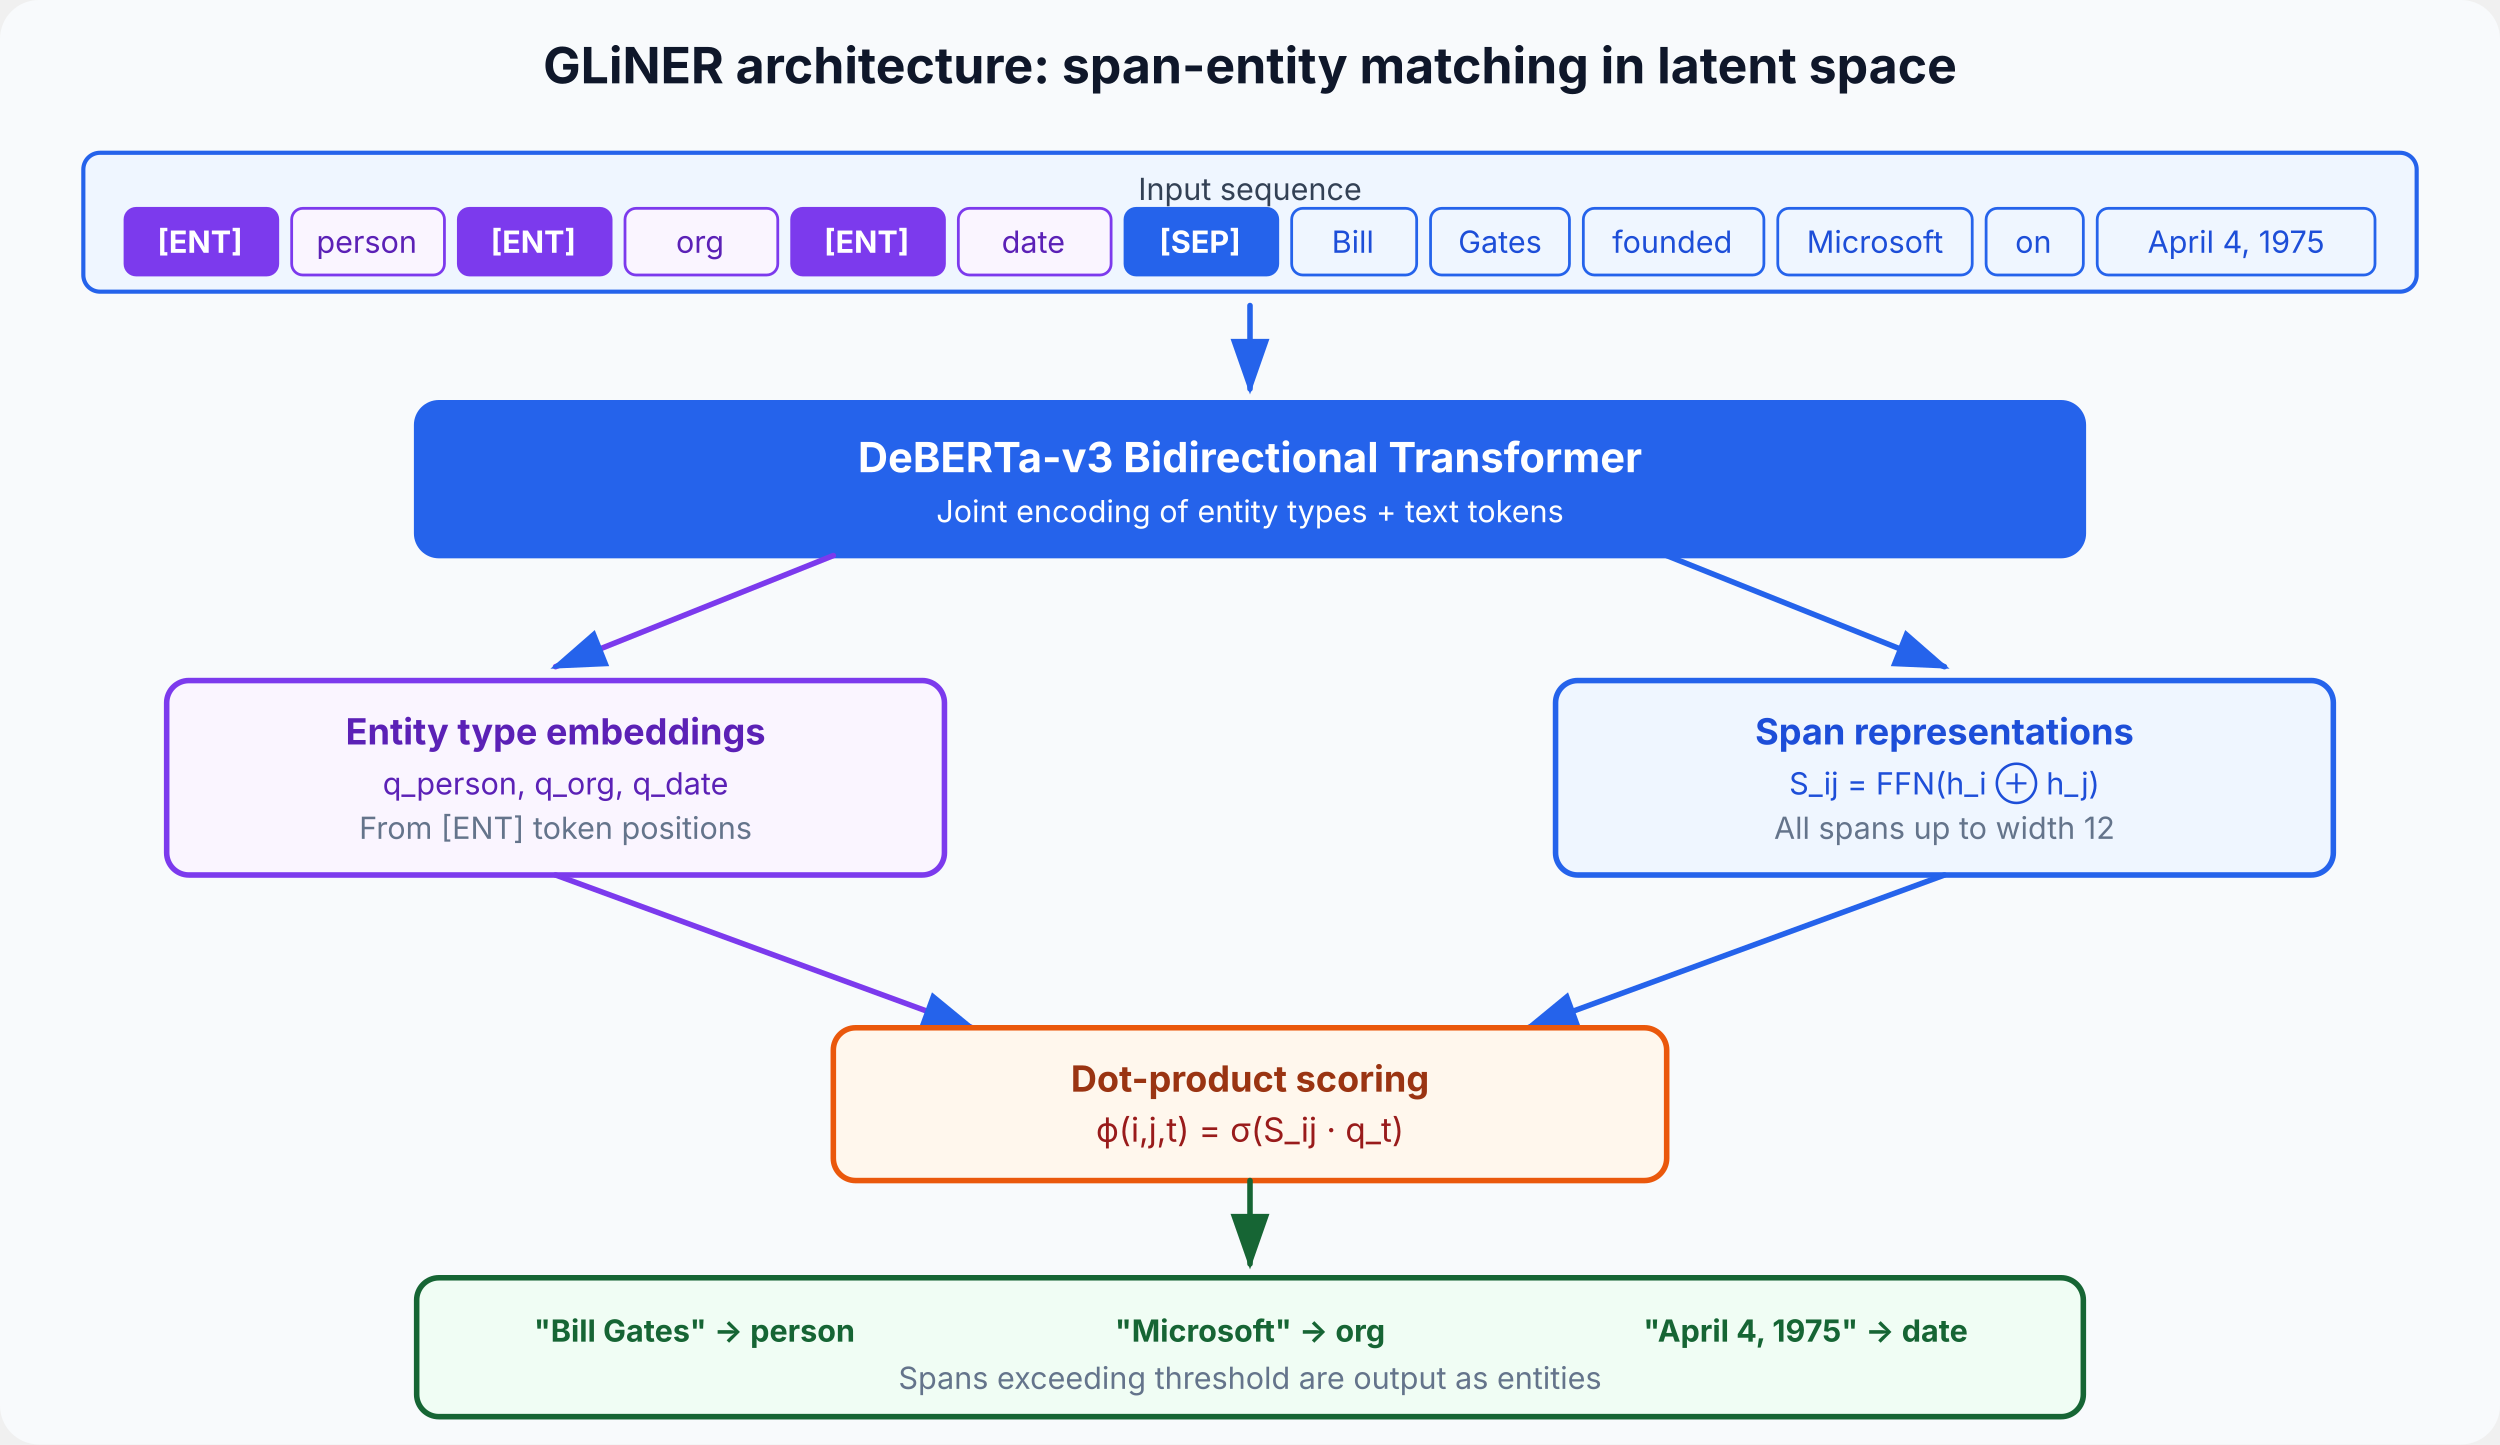
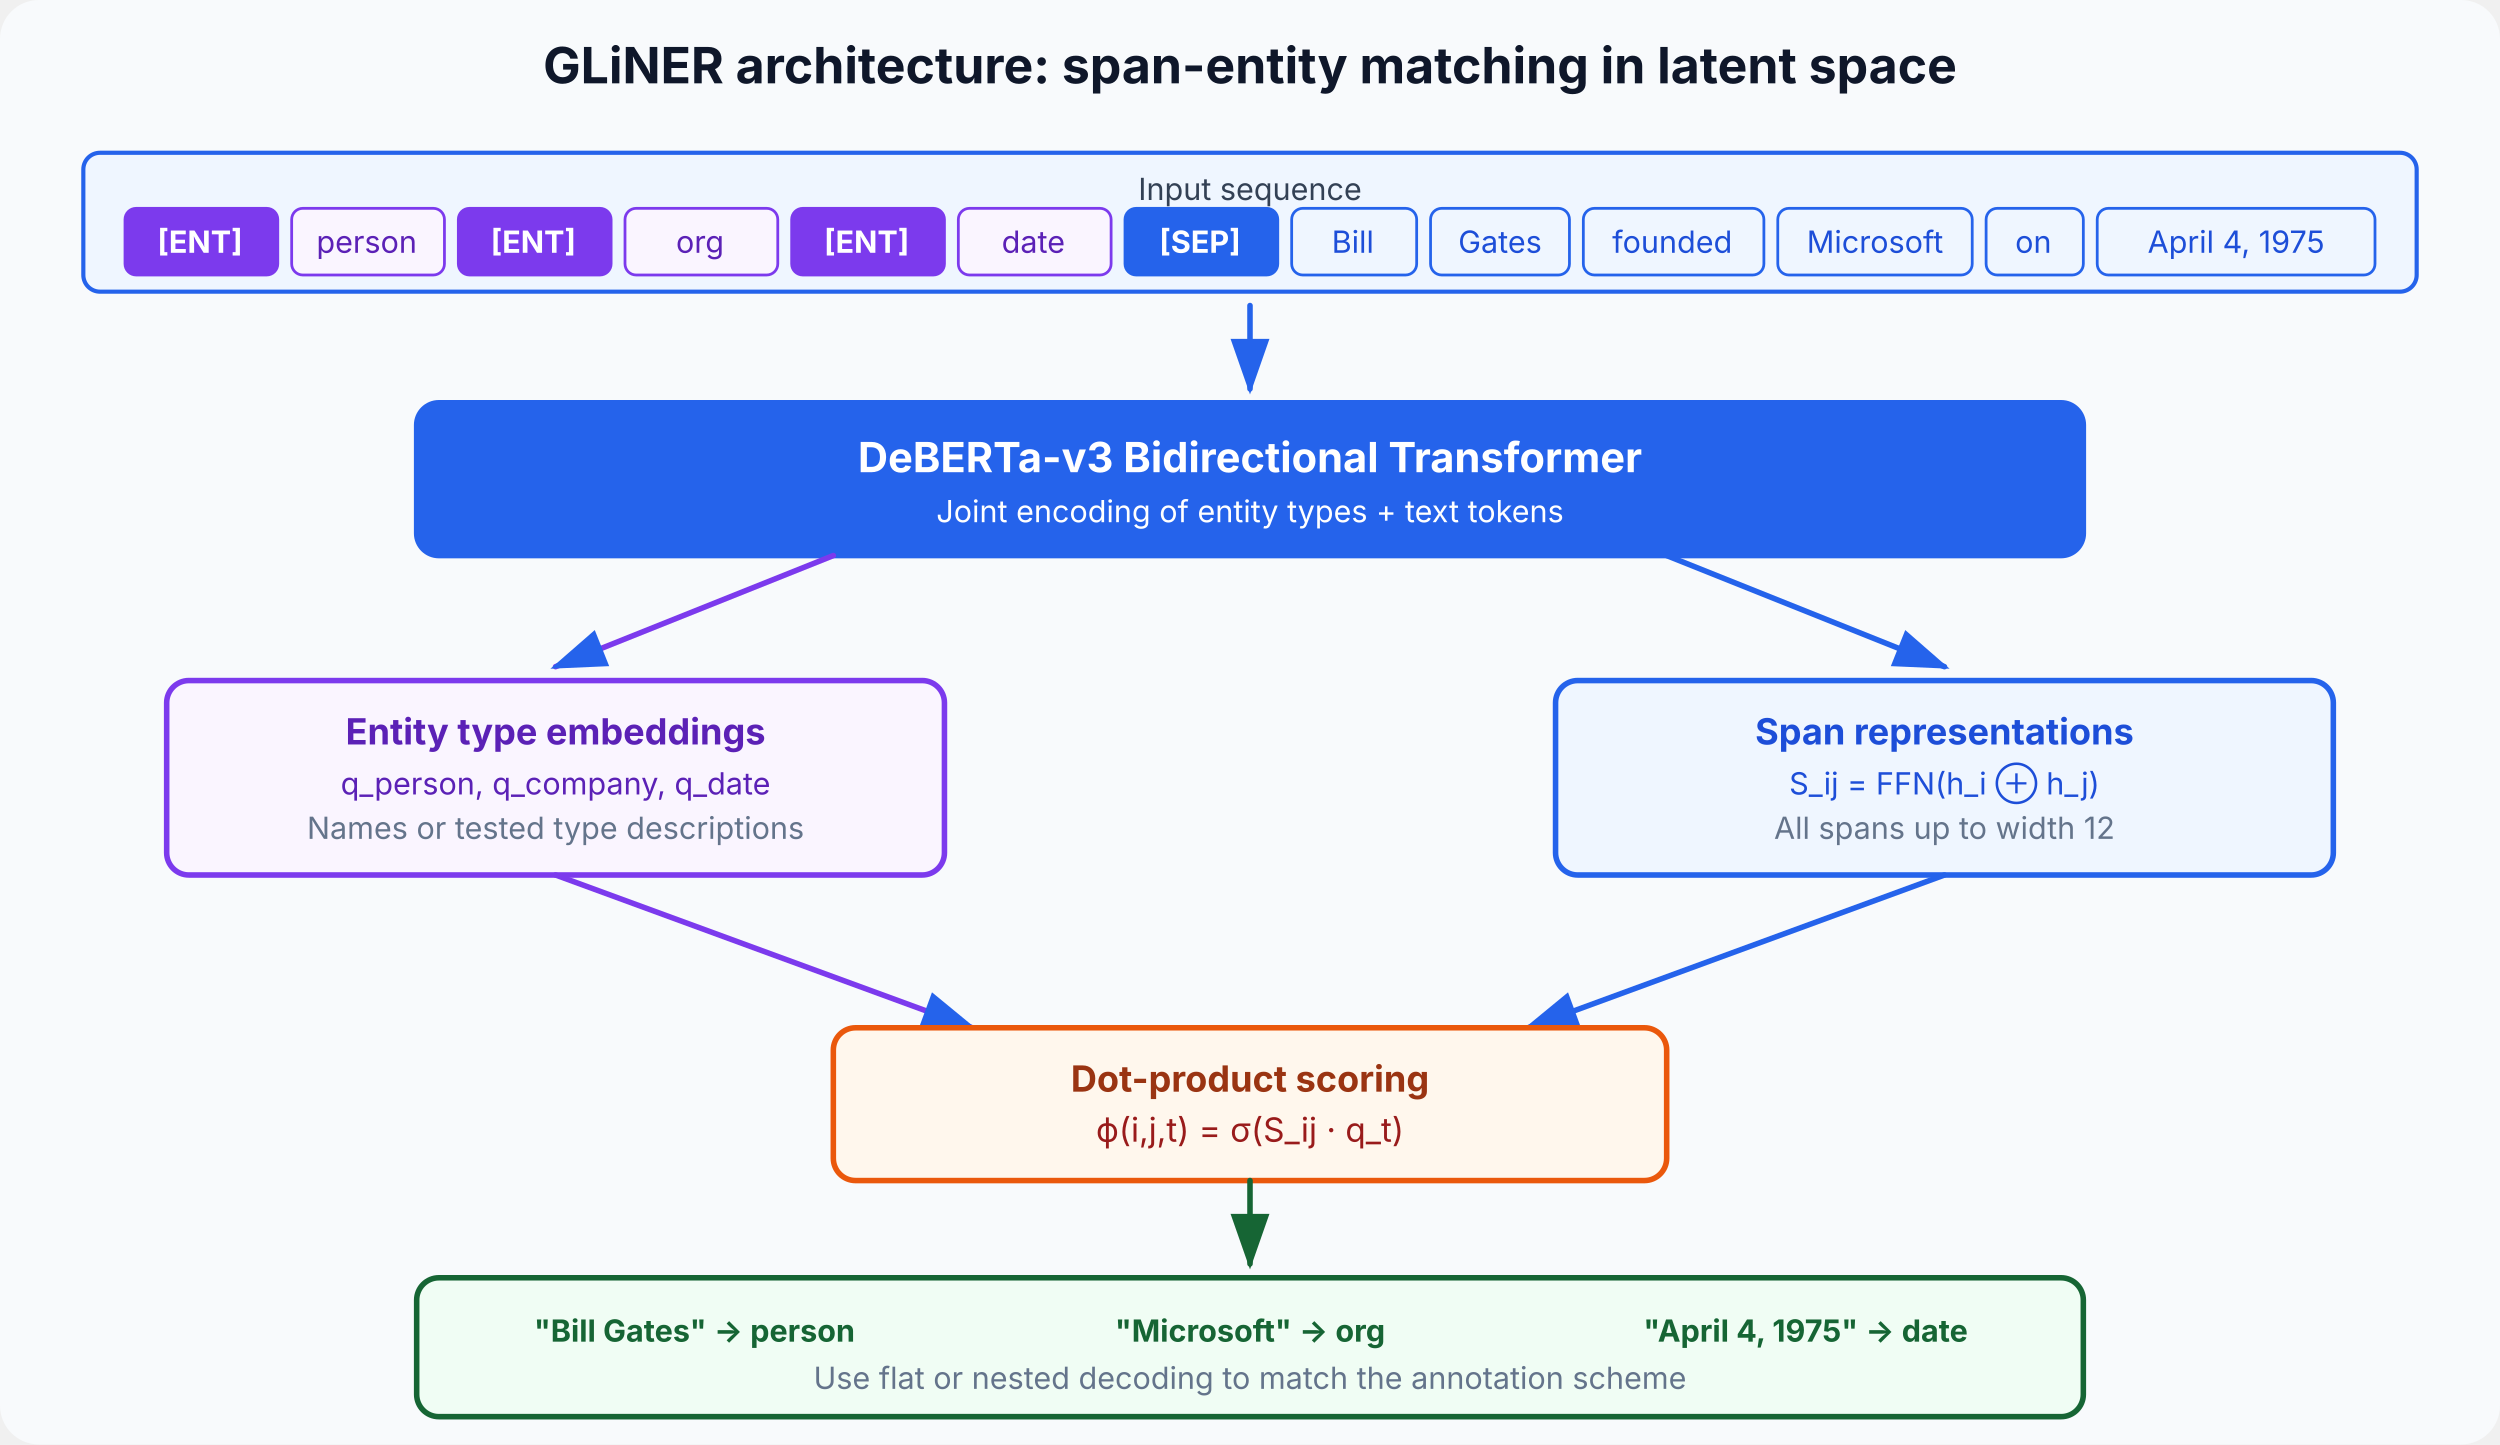
- <svg xmlns="http://www.w3.org/2000/svg" viewBox="0 0 900 520" font-family="Inter, system-ui, sans-serif" role="img" aria-label="GLiNER architecture: entity type tokens and text tokens are jointly encoded by DeBERTa, then span representations are scored against entity type embeddings via dot product" data-visual-system="evidence-plate-v1" preserveAspectRatio="xMidYMid meet" shape-rendering="geometricPrecision" text-rendering="geometricPrecision">
+ <svg xmlns="http://www.w3.org/2000/svg" viewBox="0 0 900 520" font-family="Inter, system-ui, sans-serif" role="img" aria-label="GLiNER architecture: jointly encoded type labels or descriptions and text become span-entity scores, then use flat or nested decoding to match the annotation scheme" data-visual-system="evidence-plate-v1" preserveAspectRatio="xMidYMid meet" shape-rendering="geometricPrecision" text-rendering="geometricPrecision">
  <defs>
    <marker id="arrow1" markerWidth="10" markerHeight="7" refX="9" refY="3.5" orient="auto">
      <polygon points="0 0, 10 3.5, 0 7" fill="#2563eb" />
    </marker>
    <marker id="arrow2" markerWidth="10" markerHeight="7" refX="9" refY="3.5" orient="auto">
      <polygon points="0 0, 10 3.5, 0 7" fill="#166534" />
    </marker>
  </defs>
  <style data-visual-system="evidence-plate-v1">
    * { animation: none !important; }
    .anim-box, .bar, .bar-text, .seq-item, .t-box, .flow { opacity: 1 !important; transform: none !important; }
    path, line, polyline { stroke-linecap: round; stroke-linejoin: round; }
  </style>
  <rect width="900" height="520" rx="14" fill="#f8fafc" />
  <text x="450" y="30" text-anchor="middle" font-size="18" font-weight="bold" fill="#0f172a">GLiNER architecture: span-entity matching in latent space</text>
  <rect x="30" y="55" width="840" height="50" rx="6" fill="#eff6ff" stroke="#2563eb" stroke-width="1.5" />
  <text x="450" y="72" text-anchor="middle" font-size="11" fill="#334155">Input sequence</text>
  <rect x="45" y="75" width="55" height="24" rx="4" fill="#7c3aed" stroke="#7c3aed" stroke-width="1" />
  <text x="72" y="91" text-anchor="middle" font-size="11" fill="#ffffff" font-weight="bold">[ENT]</text>
  <rect x="105" y="75" width="55" height="24" rx="4" fill="#faf5ff" stroke="#7c3aed" stroke-width="1" />
  <text x="132" y="91" text-anchor="middle" font-size="11" fill="#5b21b6">person</text>
  <rect x="165" y="75" width="55" height="24" rx="4" fill="#7c3aed" stroke="#7c3aed" stroke-width="1" />
  <text x="192" y="91" text-anchor="middle" font-size="11" fill="#ffffff" font-weight="bold">[ENT]</text>
  <rect x="225" y="75" width="55" height="24" rx="4" fill="#faf5ff" stroke="#7c3aed" stroke-width="1" />
  <text x="252" y="91" text-anchor="middle" font-size="11" fill="#5b21b6">org</text>
  <rect x="285" y="75" width="55" height="24" rx="4" fill="#7c3aed" stroke="#7c3aed" stroke-width="1" />
  <text x="312" y="91" text-anchor="middle" font-size="11" fill="#ffffff" font-weight="bold">[ENT]</text>
  <rect x="345" y="75" width="55" height="24" rx="4" fill="#faf5ff" stroke="#7c3aed" stroke-width="1" />
  <text x="372" y="91" text-anchor="middle" font-size="11" fill="#5b21b6">date</text>
  <rect x="405" y="75" width="55" height="24" rx="4" fill="#2563eb" stroke="#2563eb" stroke-width="1" />
  <text x="432" y="91" text-anchor="middle" font-size="11" fill="#ffffff" font-weight="bold">[SEP]</text>
  <rect x="465" y="75" width="45" height="24" rx="4" fill="#eff6ff" stroke="#2563eb" stroke-width="1" />
  <text x="487" y="91" text-anchor="middle" font-size="11" fill="#1d4ed8">Bill</text>
  <rect x="515" y="75" width="50" height="24" rx="4" fill="#eff6ff" stroke="#2563eb" stroke-width="1" />
  <text x="540" y="91" text-anchor="middle" font-size="11" fill="#1d4ed8">Gates</text>
  <rect x="570" y="75" width="65" height="24" rx="4" fill="#eff6ff" stroke="#2563eb" stroke-width="1" />
  <text x="602" y="91" text-anchor="middle" font-size="11" fill="#1d4ed8">founded</text>
  <rect x="640" y="75" width="70" height="24" rx="4" fill="#eff6ff" stroke="#2563eb" stroke-width="1" />
  <text x="675" y="91" text-anchor="middle" font-size="11" fill="#1d4ed8">Microsoft</text>
  <rect x="715" y="75" width="35" height="24" rx="4" fill="#eff6ff" stroke="#2563eb" stroke-width="1" />
  <text x="732" y="91" text-anchor="middle" font-size="11" fill="#1d4ed8">on</text>
  <rect x="755" y="75" width="100" height="24" rx="4" fill="#eff6ff" stroke="#2563eb" stroke-width="1" />
  <text x="805" y="91" text-anchor="middle" font-size="11" fill="#1d4ed8">April 4, 1975</text>
  <line x1="450" y1="110" x2="450" y2="140" stroke="#2563eb" stroke-width="2" marker-end="url(#arrow1)" />
  <rect x="150" y="145" width="600" height="55" rx="8" fill="#2563eb" stroke="#2563eb" stroke-width="2" />
  <text x="450" y="170" text-anchor="middle" font-size="15" fill="#ffffff" font-weight="bold">DeBERTa-v3 Bidirectional Transformer</text>
  <text x="450" y="188" text-anchor="middle" font-size="11" fill="#ffffff">Joint encoding of entity types + text tokens</text>
  <line x1="300" y1="200" x2="200" y2="240" stroke="#7c3aed" stroke-width="2" marker-end="url(#arrow1)" />
  <line x1="600" y1="200" x2="700" y2="240" stroke="#2563eb" stroke-width="2" marker-end="url(#arrow1)" />
  <rect x="60" y="245" width="280" height="70" rx="8" fill="#faf5ff" stroke="#7c3aed" stroke-width="2" />
  <text x="200" y="268" text-anchor="middle" font-size="13" font-weight="bold" fill="#5b21b6">Entity type embeddings</text>
-   <text x="200" y="286" text-anchor="middle" font-size="11" fill="#5b21b6">q_person, q_org, q_date</text>
-   <text x="200" y="302" text-anchor="middle" font-size="11" fill="#64748b">From [ENT] token positions</text>
+   <text x="200" y="286" text-anchor="middle" font-size="11" fill="#5b21b6">q_person, q_company, q_date</text>
+   <text x="200" y="302" text-anchor="middle" font-size="11" fill="#64748b">Names or tested type descriptions</text>
  <rect x="560" y="245" width="280" height="70" rx="8" fill="#eff6ff" stroke="#2563eb" stroke-width="2" />
  <text x="700" y="268" text-anchor="middle" font-size="13" font-weight="bold" fill="#1d4ed8">Span representations</text>
  <text x="700" y="286" text-anchor="middle" font-size="11" fill="#1d4ed8">S_ij = FFN(h_i ⊕ h_j)</text>
  <text x="700" y="302" text-anchor="middle" font-size="11" fill="#64748b">All spans up to width 12</text>
  <line x1="200" y1="315" x2="350" y2="370" stroke="#7c3aed" stroke-width="2" marker-end="url(#arrow1)" />
  <line x1="700" y1="315" x2="550" y2="370" stroke="#2563eb" stroke-width="2" marker-end="url(#arrow1)" />
  <rect x="300" y="370" width="300" height="55" rx="8" fill="#fff7ed" stroke="#ea580c" stroke-width="2" />
  <text x="450" y="393" text-anchor="middle" font-size="13" font-weight="bold" fill="#9a3412">Dot-product scoring</text>
  <text x="450" y="411" text-anchor="middle" font-size="12" fill="#991b1b">ϕ(i,j,t) = σ(S_ij · q_t)</text>
  <line x1="450" y1="425" x2="450" y2="455" stroke="#166534" stroke-width="2" marker-end="url(#arrow2)" />
  <rect x="150" y="460" width="600" height="50" rx="8" fill="#f0fdf4" stroke="#166534" stroke-width="2" />
  <text x="250" y="483" text-anchor="middle" font-size="11" fill="#166534" font-weight="bold">"Bill Gates" → person</text>
  <text x="450" y="483" text-anchor="middle" font-size="11" fill="#166534" font-weight="bold">"Microsoft" → org</text>
  <text x="650" y="483" text-anchor="middle" font-size="11" fill="#166534" font-weight="bold">"April 4, 1975" → date</text>
-   <text x="450" y="500" text-anchor="middle" font-size="11" fill="#64748b">Spans exceeding threshold are output as entities</text>
+   <text x="450" y="500" text-anchor="middle" font-size="11" fill="#64748b">Use flat or nested decoding to match the annotation scheme</text>
</svg>
